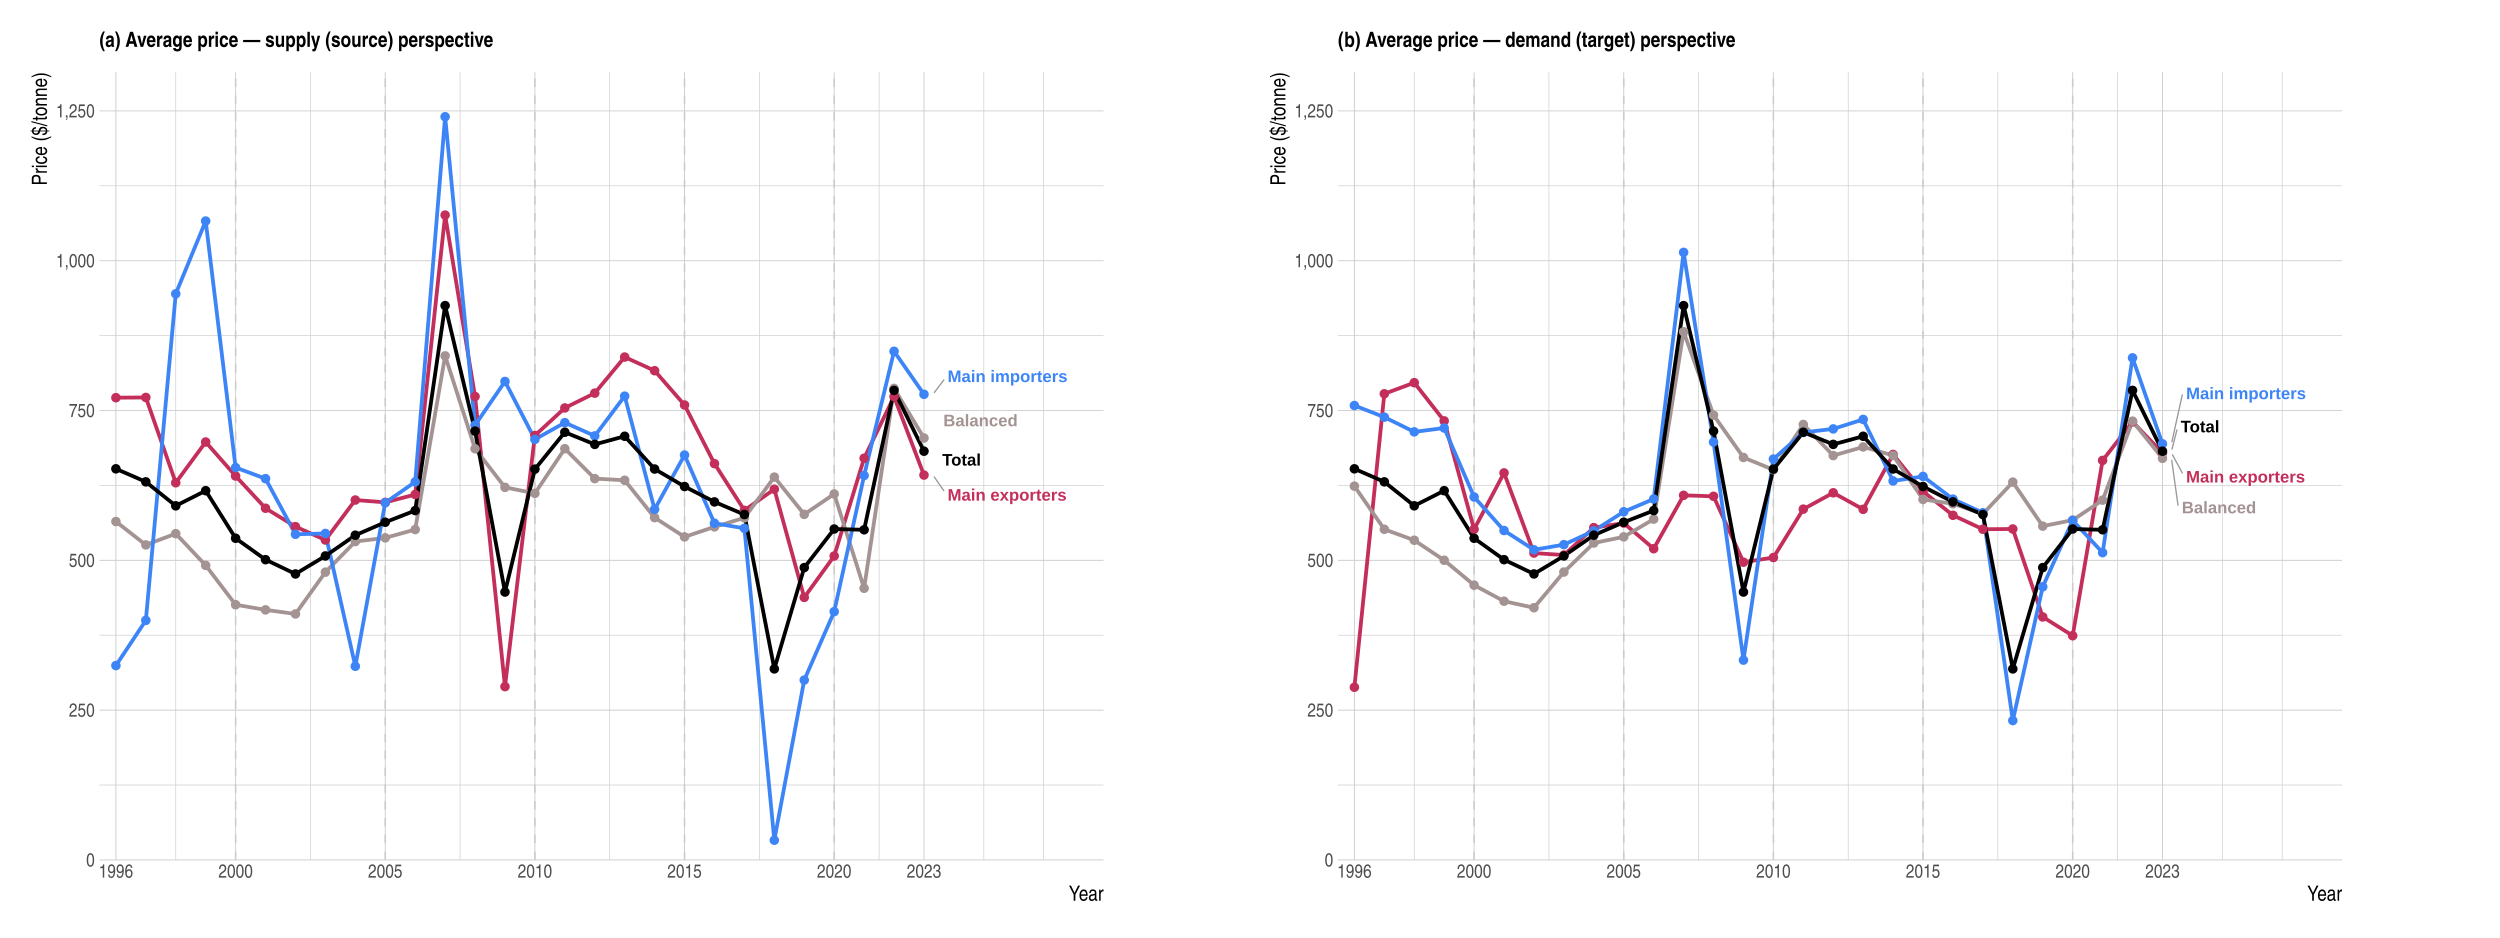
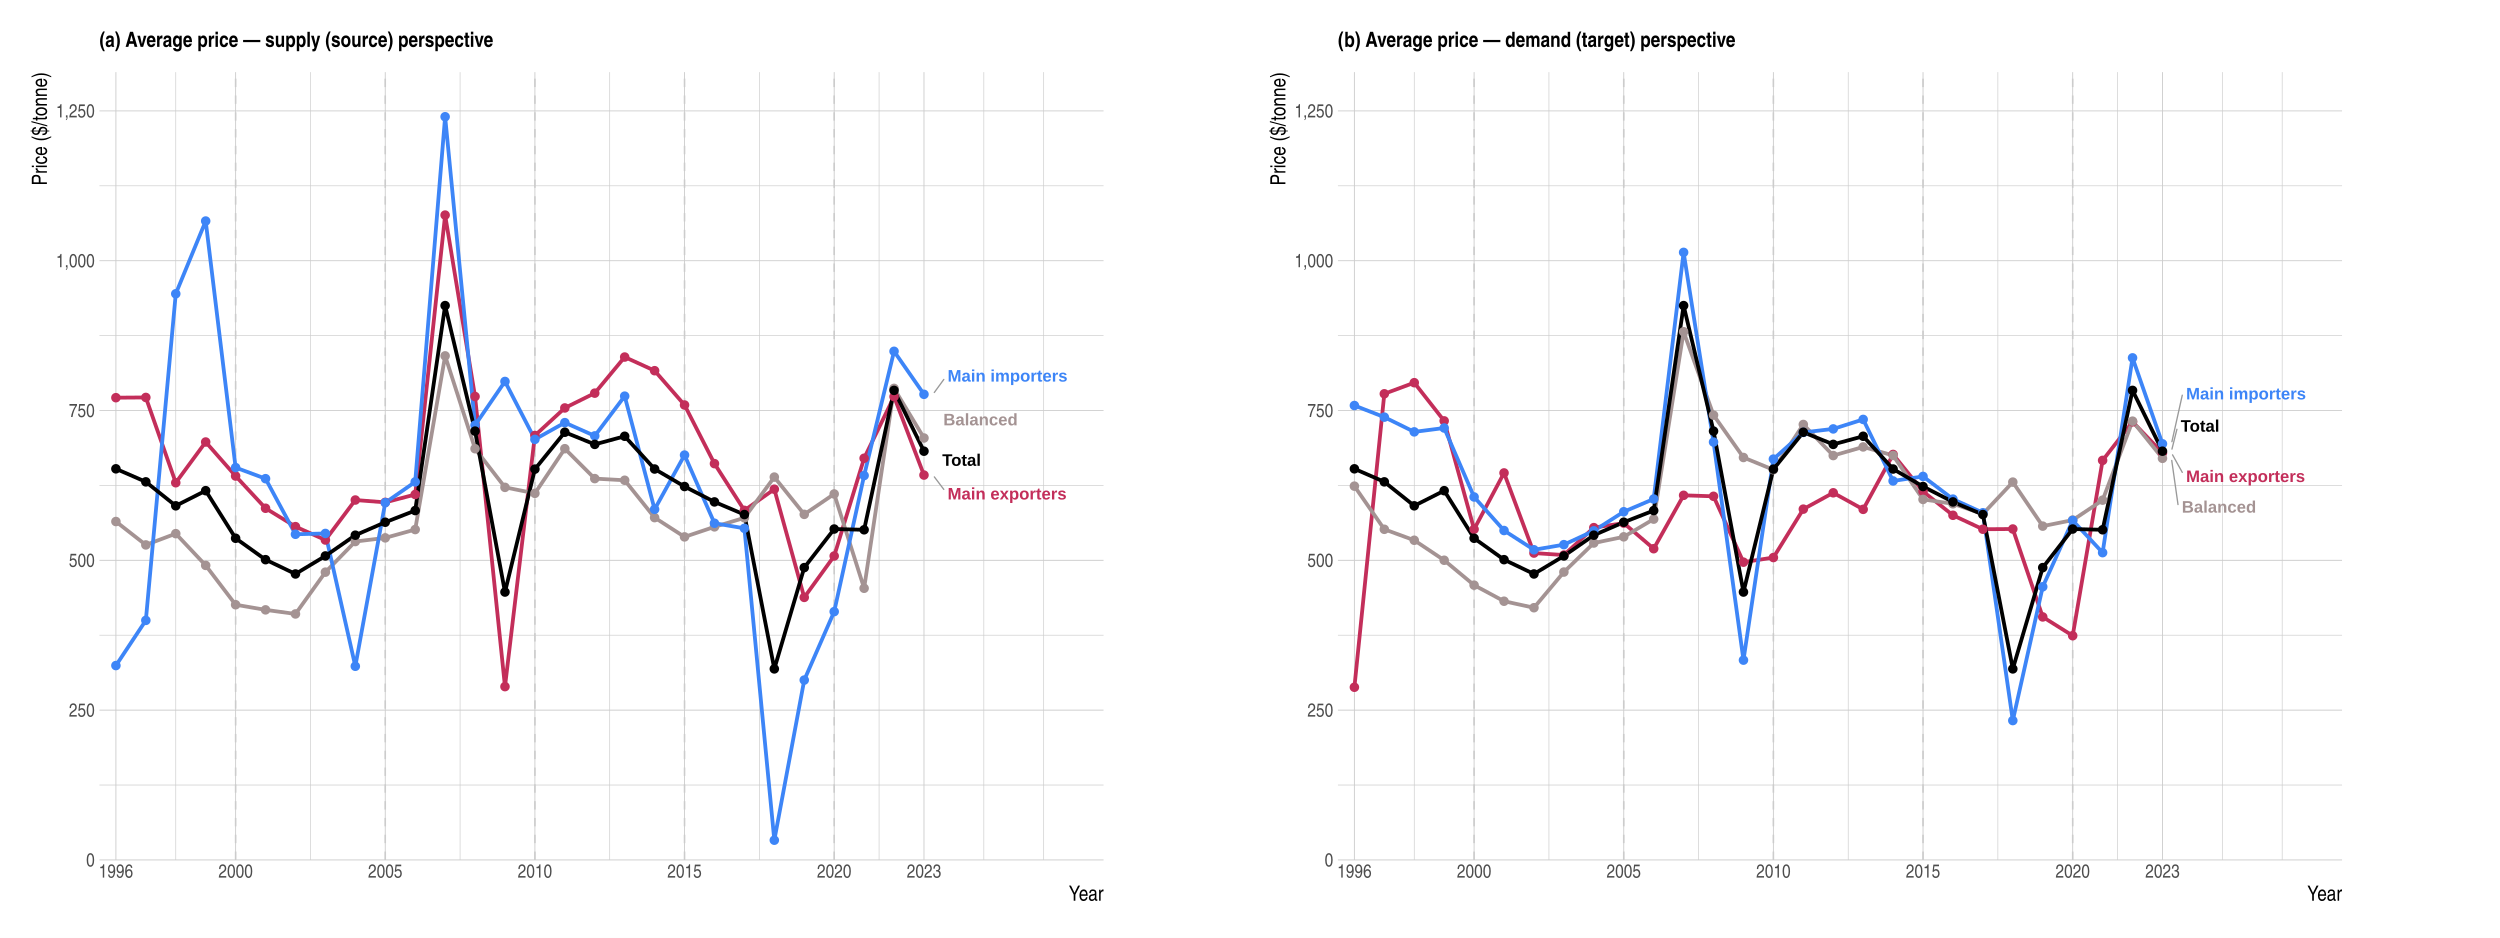
<svg xmlns="http://www.w3.org/2000/svg" class="svglite" width="1190.40pt" height="446.40pt" viewBox="0 0 1190.40 446.40">
  <defs>
    <style type="text/css">
    .svglite line, .svglite polyline, .svglite polygon, .svglite path, .svglite rect, .svglite circle {
      fill: none;
      stroke: #000000;
      stroke-linecap: round;
      stroke-linejoin: round;
      stroke-miterlimit: 10.00;
    }
    .svglite text {
      white-space: pre;
    }
  </style>
  </defs>
  <rect width="100%" height="100%" style="stroke: none; fill: #FFFFFF;" />
  <defs>
    <clipPath id="cpMC4wMHwxMTkwLjQwfDAuMDB8NDQ2LjQw">
      <rect x="0.00" y="0.00" width="1190.40" height="446.40" />
    </clipPath>
  </defs>
  <g clip-path="url(#cpMC4wMHwxMTkwLjQwfDAuMDB8NDQ2LjQw)">
    <rect x="0.00" y="0.00" width="1190.40" height="446.40" style="stroke-width: 1.07; stroke: #FFFFFF; fill: #FFFFFF;" />
  </g>
  <defs>
    <clipPath id="cpNDcuMzV8MTExNS4xOHwzNC4zNnw0MDkuNDY=">
      <rect x="47.35" y="34.36" width="1067.83" height="375.10" />
    </clipPath>
  </defs>
  <g clip-path="url(#cpNDcuMzV8MTExNS4xOHwzNC4zNnw0MDkuNDY=)">
</g>
  <g clip-path="url(#cpMC4wMHwxMTkwLjQwfDAuMDB8NDQ2LjQw)">
</g>
  <defs>
    <clipPath id="cpNS40OHw1OTUuMjB8NS40OHw0NDAuOTI=">
      <rect x="5.48" y="5.48" width="589.72" height="435.44" />
    </clipPath>
  </defs>
  <g clip-path="url(#cpNS40OHw1OTUuMjB8NS40OHw0NDAuOTI=)">
</g>
  <g clip-path="url(#cpMC4wMHwxMTkwLjQwfDAuMDB8NDQ2LjQw)">
</g>
  <defs>
    <clipPath id="cpNTk1LjIwfDExODQuOTJ8NS40OHw0NDAuOTI=">
      <rect x="595.20" y="5.48" width="589.72" height="435.44" />
    </clipPath>
  </defs>
  <g clip-path="url(#cpNTk1LjIwfDExODQuOTJ8NS40OHw0NDAuOTI=)">
</g>
  <g clip-path="url(#cpMC4wMHwxMTkwLjQwfDAuMDB8NDQ2LjQw)">
    <polyline points="47.35,373.80 525.46,373.80 " style="stroke-width: 0.32; stroke: #CCCCCC; stroke-linecap: butt;" />
    <polyline points="47.35,302.46 525.46,302.46 " style="stroke-width: 0.32; stroke: #CCCCCC; stroke-linecap: butt;" />
    <polyline points="47.35,231.13 525.46,231.13 " style="stroke-width: 0.32; stroke: #CCCCCC; stroke-linecap: butt;" />
    <polyline points="47.35,159.80 525.46,159.80 " style="stroke-width: 0.32; stroke: #CCCCCC; stroke-linecap: butt;" />
    <polyline points="47.35,88.47 525.46,88.47 " style="stroke-width: 0.32; stroke: #CCCCCC; stroke-linecap: butt;" />
    <polyline points="83.69,409.46 83.69,34.36 " style="stroke-width: 0.32; stroke: #CCCCCC; stroke-linecap: butt;" />
    <polyline points="147.82,409.46 147.82,34.36 " style="stroke-width: 0.32; stroke: #CCCCCC; stroke-linecap: butt;" />
    <polyline points="219.07,409.46 219.07,34.36 " style="stroke-width: 0.32; stroke: #CCCCCC; stroke-linecap: butt;" />
    <polyline points="290.32,409.46 290.32,34.36 " style="stroke-width: 0.32; stroke: #CCCCCC; stroke-linecap: butt;" />
    <polyline points="361.58,409.46 361.58,34.36 " style="stroke-width: 0.32; stroke: #CCCCCC; stroke-linecap: butt;" />
    <polyline points="418.58,409.46 418.58,34.36 " style="stroke-width: 0.32; stroke: #CCCCCC; stroke-linecap: butt;" />
    <polyline points="468.46,409.46 468.46,34.36 " style="stroke-width: 0.32; stroke: #CCCCCC; stroke-linecap: butt;" />
    <polyline points="496.96,409.46 496.96,34.36 " style="stroke-width: 0.32; stroke: #CCCCCC; stroke-linecap: butt;" />
    <polyline points="47.35,409.46 525.46,409.46 " style="stroke-width: 0.43; stroke: #CCCCCC; stroke-linecap: butt;" />
    <polyline points="47.35,338.13 525.46,338.13 " style="stroke-width: 0.43; stroke: #CCCCCC; stroke-linecap: butt;" />
    <polyline points="47.35,266.80 525.46,266.80 " style="stroke-width: 0.43; stroke: #CCCCCC; stroke-linecap: butt;" />
    <polyline points="47.35,195.47 525.46,195.47 " style="stroke-width: 0.43; stroke: #CCCCCC; stroke-linecap: butt;" />
    <polyline points="47.35,124.14 525.46,124.14 " style="stroke-width: 0.43; stroke: #CCCCCC; stroke-linecap: butt;" />
    <polyline points="47.35,52.80 525.46,52.80 " style="stroke-width: 0.43; stroke: #CCCCCC; stroke-linecap: butt;" />
    <polyline points="55.19,409.46 55.19,34.36 " style="stroke-width: 0.43; stroke: #CCCCCC; stroke-linecap: butt;" />
    <polyline points="112.19,409.46 112.19,34.36 " style="stroke-width: 0.43; stroke: #CCCCCC; stroke-linecap: butt;" />
    <polyline points="183.44,409.46 183.44,34.36 " style="stroke-width: 0.43; stroke: #CCCCCC; stroke-linecap: butt;" />
    <polyline points="254.70,409.46 254.70,34.36 " style="stroke-width: 0.43; stroke: #CCCCCC; stroke-linecap: butt;" />
    <polyline points="325.95,409.46 325.95,34.36 " style="stroke-width: 0.43; stroke: #CCCCCC; stroke-linecap: butt;" />
    <polyline points="397.21,409.46 397.21,34.36 " style="stroke-width: 0.43; stroke: #CCCCCC; stroke-linecap: butt;" />
    <polyline points="439.96,409.46 439.96,34.36 " style="stroke-width: 0.43; stroke: #CCCCCC; stroke-linecap: butt;" />
    <line x1="112.19" y1="409.46" x2="112.19" y2="34.36" style="stroke-width: 0.75; stroke: #CCCCCC; stroke-dasharray: 4.00,4.00; stroke-linecap: butt;" />
    <line x1="183.44" y1="409.46" x2="183.44" y2="34.36" style="stroke-width: 0.75; stroke: #CCCCCC; stroke-dasharray: 4.00,4.00; stroke-linecap: butt;" />
    <line x1="254.70" y1="409.46" x2="254.70" y2="34.36" style="stroke-width: 0.75; stroke: #CCCCCC; stroke-dasharray: 4.00,4.00; stroke-linecap: butt;" />
    <line x1="325.95" y1="409.46" x2="325.95" y2="34.36" style="stroke-width: 0.75; stroke: #CCCCCC; stroke-dasharray: 4.00,4.00; stroke-linecap: butt;" />
    <line x1="397.21" y1="409.46" x2="397.21" y2="34.36" style="stroke-width: 0.75; stroke: #CCCCCC; stroke-dasharray: 4.00,4.00; stroke-linecap: butt;" />
    <polyline points="55.19,189.36 69.44,189.25 83.69,229.86 97.94,210.47 112.19,226.67 126.44,242.01 140.69,250.76 154.94,257.13 169.19,238.09 183.44,239.21 197.70,235.46 211.95,102.42 226.20,188.80 240.45,326.94 254.70,207.36 268.95,194.25 283.20,187.20 297.45,170.01 311.70,176.51 325.95,192.85 340.20,220.76 354.45,243.02 368.70,232.94 382.95,284.45 397.21,264.75 411.46,218.20 425.71,188.87 439.96,226.21 " style="stroke-width: 1.81; stroke: #C32E5A; stroke-linecap: butt;" />
    <polyline points="55.19,248.33 69.44,259.47 83.69,254.10 97.94,269.22 112.19,287.95 126.44,290.39 140.69,292.34 154.94,272.44 169.19,257.86 183.44,256.11 197.70,252.15 211.95,169.45 226.20,213.66 240.45,232.06 254.70,234.91 268.95,213.65 283.20,227.89 297.45,228.68 311.70,246.47 325.95,255.65 340.20,250.87 354.45,246.57 368.70,227.17 382.95,244.92 397.21,235.21 411.46,280.11 425.71,184.93 439.96,208.56 " style="stroke-width: 1.81; stroke: #A49393; stroke-linecap: butt;" />
    <polyline points="55.19,316.91 69.44,295.40 83.69,139.89 97.94,105.25 112.19,222.64 126.44,227.93 140.69,254.40 154.94,254.01 169.19,317.25 183.44,239.35 197.70,229.46 211.95,55.59 226.20,202.44 240.45,181.64 254.70,209.22 268.95,201.24 283.20,207.56 297.45,188.63 311.70,242.53 325.95,216.69 340.20,249.15 354.45,251.56 368.70,400.07 382.95,323.82 397.21,291.23 411.46,226.43 425.71,167.28 439.96,187.76 " style="stroke-width: 1.81; stroke: #3D85F7; stroke-linecap: butt;" />
    <polyline points="55.19,223.23 69.44,229.44 83.69,240.85 97.94,233.64 112.19,256.30 126.44,266.49 140.69,273.30 154.94,264.72 169.19,254.84 183.44,248.67 197.70,243.11 211.95,145.51 226.20,205.28 240.45,281.91 254.70,223.38 268.95,205.81 283.20,211.60 297.45,207.73 311.70,223.33 325.95,231.66 340.20,238.99 354.45,245.01 368.70,318.50 382.95,270.27 397.21,251.90 411.46,252.26 425.71,185.89 439.96,214.84 " style="stroke-width: 1.81; stroke-linecap: butt;" />
    <circle cx="55.19" cy="189.36" r="2.27" style="stroke-width: 0.71; stroke: none; fill: #C32E5A;" />
    <circle cx="69.44" cy="189.25" r="2.27" style="stroke-width: 0.71; stroke: none; fill: #C32E5A;" />
    <circle cx="83.69" cy="229.86" r="2.27" style="stroke-width: 0.71; stroke: none; fill: #C32E5A;" />
    <circle cx="97.94" cy="210.47" r="2.27" style="stroke-width: 0.71; stroke: none; fill: #C32E5A;" />
    <circle cx="112.19" cy="226.67" r="2.27" style="stroke-width: 0.71; stroke: none; fill: #C32E5A;" />
    <circle cx="126.44" cy="242.01" r="2.27" style="stroke-width: 0.71; stroke: none; fill: #C32E5A;" />
    <circle cx="140.69" cy="250.76" r="2.27" style="stroke-width: 0.71; stroke: none; fill: #C32E5A;" />
    <circle cx="154.94" cy="257.13" r="2.27" style="stroke-width: 0.71; stroke: none; fill: #C32E5A;" />
    <circle cx="169.19" cy="238.09" r="2.27" style="stroke-width: 0.71; stroke: none; fill: #C32E5A;" />
    <circle cx="183.44" cy="239.21" r="2.27" style="stroke-width: 0.71; stroke: none; fill: #C32E5A;" />
    <circle cx="197.70" cy="235.46" r="2.27" style="stroke-width: 0.71; stroke: none; fill: #C32E5A;" />
    <circle cx="211.95" cy="102.42" r="2.27" style="stroke-width: 0.71; stroke: none; fill: #C32E5A;" />
    <circle cx="226.20" cy="188.80" r="2.27" style="stroke-width: 0.71; stroke: none; fill: #C32E5A;" />
    <circle cx="240.45" cy="326.94" r="2.27" style="stroke-width: 0.71; stroke: none; fill: #C32E5A;" />
    <circle cx="254.70" cy="207.36" r="2.27" style="stroke-width: 0.71; stroke: none; fill: #C32E5A;" />
    <circle cx="268.95" cy="194.25" r="2.27" style="stroke-width: 0.71; stroke: none; fill: #C32E5A;" />
    <circle cx="283.20" cy="187.20" r="2.27" style="stroke-width: 0.71; stroke: none; fill: #C32E5A;" />
    <circle cx="297.45" cy="170.01" r="2.27" style="stroke-width: 0.71; stroke: none; fill: #C32E5A;" />
    <circle cx="311.70" cy="176.51" r="2.27" style="stroke-width: 0.71; stroke: none; fill: #C32E5A;" />
    <circle cx="325.95" cy="192.85" r="2.27" style="stroke-width: 0.71; stroke: none; fill: #C32E5A;" />
    <circle cx="340.20" cy="220.76" r="2.27" style="stroke-width: 0.71; stroke: none; fill: #C32E5A;" />
    <circle cx="354.45" cy="243.02" r="2.27" style="stroke-width: 0.71; stroke: none; fill: #C32E5A;" />
    <circle cx="368.70" cy="232.94" r="2.27" style="stroke-width: 0.71; stroke: none; fill: #C32E5A;" />
    <circle cx="382.95" cy="284.45" r="2.27" style="stroke-width: 0.71; stroke: none; fill: #C32E5A;" />
    <circle cx="397.21" cy="264.75" r="2.27" style="stroke-width: 0.71; stroke: none; fill: #C32E5A;" />
    <circle cx="411.46" cy="218.20" r="2.27" style="stroke-width: 0.71; stroke: none; fill: #C32E5A;" />
    <circle cx="425.71" cy="188.87" r="2.27" style="stroke-width: 0.71; stroke: none; fill: #C32E5A;" />
    <circle cx="439.96" cy="226.21" r="2.27" style="stroke-width: 0.71; stroke: none; fill: #C32E5A;" />
    <circle cx="55.19" cy="248.33" r="2.27" style="stroke-width: 0.71; stroke: none; fill: #A49393;" />
    <circle cx="69.44" cy="259.47" r="2.27" style="stroke-width: 0.71; stroke: none; fill: #A49393;" />
    <circle cx="83.69" cy="254.10" r="2.27" style="stroke-width: 0.71; stroke: none; fill: #A49393;" />
    <circle cx="97.94" cy="269.22" r="2.27" style="stroke-width: 0.71; stroke: none; fill: #A49393;" />
    <circle cx="112.19" cy="287.95" r="2.27" style="stroke-width: 0.71; stroke: none; fill: #A49393;" />
    <circle cx="126.44" cy="290.39" r="2.27" style="stroke-width: 0.71; stroke: none; fill: #A49393;" />
    <circle cx="140.69" cy="292.34" r="2.27" style="stroke-width: 0.71; stroke: none; fill: #A49393;" />
    <circle cx="154.94" cy="272.44" r="2.27" style="stroke-width: 0.71; stroke: none; fill: #A49393;" />
    <circle cx="169.19" cy="257.86" r="2.27" style="stroke-width: 0.71; stroke: none; fill: #A49393;" />
    <circle cx="183.44" cy="256.11" r="2.27" style="stroke-width: 0.71; stroke: none; fill: #A49393;" />
    <circle cx="197.70" cy="252.15" r="2.27" style="stroke-width: 0.71; stroke: none; fill: #A49393;" />
    <circle cx="211.95" cy="169.45" r="2.27" style="stroke-width: 0.71; stroke: none; fill: #A49393;" />
    <circle cx="226.20" cy="213.66" r="2.27" style="stroke-width: 0.71; stroke: none; fill: #A49393;" />
    <circle cx="240.45" cy="232.06" r="2.27" style="stroke-width: 0.71; stroke: none; fill: #A49393;" />
    <circle cx="254.70" cy="234.91" r="2.27" style="stroke-width: 0.71; stroke: none; fill: #A49393;" />
    <circle cx="268.95" cy="213.65" r="2.27" style="stroke-width: 0.71; stroke: none; fill: #A49393;" />
    <circle cx="283.20" cy="227.89" r="2.27" style="stroke-width: 0.71; stroke: none; fill: #A49393;" />
    <circle cx="297.45" cy="228.68" r="2.27" style="stroke-width: 0.71; stroke: none; fill: #A49393;" />
    <circle cx="311.70" cy="246.47" r="2.27" style="stroke-width: 0.71; stroke: none; fill: #A49393;" />
    <circle cx="325.95" cy="255.65" r="2.27" style="stroke-width: 0.71; stroke: none; fill: #A49393;" />
    <circle cx="340.20" cy="250.87" r="2.27" style="stroke-width: 0.71; stroke: none; fill: #A49393;" />
    <circle cx="354.45" cy="246.57" r="2.27" style="stroke-width: 0.71; stroke: none; fill: #A49393;" />
    <circle cx="368.70" cy="227.17" r="2.27" style="stroke-width: 0.71; stroke: none; fill: #A49393;" />
    <circle cx="382.95" cy="244.92" r="2.27" style="stroke-width: 0.71; stroke: none; fill: #A49393;" />
    <circle cx="397.21" cy="235.21" r="2.27" style="stroke-width: 0.71; stroke: none; fill: #A49393;" />
    <circle cx="411.46" cy="280.11" r="2.27" style="stroke-width: 0.71; stroke: none; fill: #A49393;" />
    <circle cx="425.71" cy="184.93" r="2.27" style="stroke-width: 0.71; stroke: none; fill: #A49393;" />
    <circle cx="439.96" cy="208.56" r="2.27" style="stroke-width: 0.71; stroke: none; fill: #A49393;" />
    <circle cx="55.19" cy="316.91" r="2.27" style="stroke-width: 0.71; stroke: none; fill: #3D85F7;" />
    <circle cx="69.44" cy="295.40" r="2.27" style="stroke-width: 0.71; stroke: none; fill: #3D85F7;" />
    <circle cx="83.69" cy="139.89" r="2.27" style="stroke-width: 0.71; stroke: none; fill: #3D85F7;" />
    <circle cx="97.94" cy="105.25" r="2.27" style="stroke-width: 0.71; stroke: none; fill: #3D85F7;" />
    <circle cx="112.19" cy="222.64" r="2.27" style="stroke-width: 0.71; stroke: none; fill: #3D85F7;" />
    <circle cx="126.44" cy="227.93" r="2.27" style="stroke-width: 0.71; stroke: none; fill: #3D85F7;" />
    <circle cx="140.69" cy="254.40" r="2.27" style="stroke-width: 0.71; stroke: none; fill: #3D85F7;" />
    <circle cx="154.94" cy="254.01" r="2.27" style="stroke-width: 0.71; stroke: none; fill: #3D85F7;" />
    <circle cx="169.19" cy="317.25" r="2.27" style="stroke-width: 0.71; stroke: none; fill: #3D85F7;" />
    <circle cx="183.44" cy="239.35" r="2.27" style="stroke-width: 0.71; stroke: none; fill: #3D85F7;" />
    <circle cx="197.70" cy="229.46" r="2.27" style="stroke-width: 0.71; stroke: none; fill: #3D85F7;" />
    <circle cx="211.95" cy="55.59" r="2.27" style="stroke-width: 0.71; stroke: none; fill: #3D85F7;" />
    <circle cx="226.20" cy="202.44" r="2.27" style="stroke-width: 0.71; stroke: none; fill: #3D85F7;" />
    <circle cx="240.45" cy="181.64" r="2.27" style="stroke-width: 0.71; stroke: none; fill: #3D85F7;" />
    <circle cx="254.70" cy="209.22" r="2.27" style="stroke-width: 0.71; stroke: none; fill: #3D85F7;" />
    <circle cx="268.95" cy="201.24" r="2.27" style="stroke-width: 0.71; stroke: none; fill: #3D85F7;" />
    <circle cx="283.20" cy="207.56" r="2.27" style="stroke-width: 0.71; stroke: none; fill: #3D85F7;" />
    <circle cx="297.45" cy="188.63" r="2.27" style="stroke-width: 0.71; stroke: none; fill: #3D85F7;" />
    <circle cx="311.70" cy="242.53" r="2.27" style="stroke-width: 0.71; stroke: none; fill: #3D85F7;" />
    <circle cx="325.95" cy="216.69" r="2.27" style="stroke-width: 0.71; stroke: none; fill: #3D85F7;" />
    <circle cx="340.20" cy="249.15" r="2.27" style="stroke-width: 0.71; stroke: none; fill: #3D85F7;" />
    <circle cx="354.45" cy="251.56" r="2.27" style="stroke-width: 0.71; stroke: none; fill: #3D85F7;" />
    <circle cx="368.70" cy="400.07" r="2.27" style="stroke-width: 0.71; stroke: none; fill: #3D85F7;" />
    <circle cx="382.95" cy="323.82" r="2.27" style="stroke-width: 0.71; stroke: none; fill: #3D85F7;" />
    <circle cx="397.21" cy="291.23" r="2.27" style="stroke-width: 0.71; stroke: none; fill: #3D85F7;" />
    <circle cx="411.46" cy="226.43" r="2.27" style="stroke-width: 0.71; stroke: none; fill: #3D85F7;" />
    <circle cx="425.71" cy="167.28" r="2.27" style="stroke-width: 0.71; stroke: none; fill: #3D85F7;" />
    <circle cx="439.96" cy="187.76" r="2.27" style="stroke-width: 0.71; stroke: none; fill: #3D85F7;" />
    <circle cx="55.19" cy="223.23" r="2.27" style="stroke-width: 0.71; stroke: none; fill: #000000;" />
    <circle cx="69.44" cy="229.44" r="2.27" style="stroke-width: 0.71; stroke: none; fill: #000000;" />
    <circle cx="83.69" cy="240.85" r="2.27" style="stroke-width: 0.71; stroke: none; fill: #000000;" />
    <circle cx="97.94" cy="233.64" r="2.27" style="stroke-width: 0.71; stroke: none; fill: #000000;" />
    <circle cx="112.19" cy="256.30" r="2.27" style="stroke-width: 0.71; stroke: none; fill: #000000;" />
    <circle cx="126.44" cy="266.49" r="2.27" style="stroke-width: 0.71; stroke: none; fill: #000000;" />
    <circle cx="140.69" cy="273.30" r="2.27" style="stroke-width: 0.71; stroke: none; fill: #000000;" />
    <circle cx="154.94" cy="264.72" r="2.27" style="stroke-width: 0.71; stroke: none; fill: #000000;" />
    <circle cx="169.19" cy="254.84" r="2.27" style="stroke-width: 0.71; stroke: none; fill: #000000;" />
    <circle cx="183.44" cy="248.67" r="2.27" style="stroke-width: 0.71; stroke: none; fill: #000000;" />
    <circle cx="197.70" cy="243.11" r="2.27" style="stroke-width: 0.71; stroke: none; fill: #000000;" />
    <circle cx="211.95" cy="145.51" r="2.27" style="stroke-width: 0.71; stroke: none; fill: #000000;" />
    <circle cx="226.20" cy="205.28" r="2.27" style="stroke-width: 0.71; stroke: none; fill: #000000;" />
    <circle cx="240.45" cy="281.91" r="2.27" style="stroke-width: 0.71; stroke: none; fill: #000000;" />
    <circle cx="254.70" cy="223.38" r="2.27" style="stroke-width: 0.71; stroke: none; fill: #000000;" />
    <circle cx="268.95" cy="205.81" r="2.27" style="stroke-width: 0.71; stroke: none; fill: #000000;" />
    <circle cx="283.20" cy="211.60" r="2.27" style="stroke-width: 0.71; stroke: none; fill: #000000;" />
    <circle cx="297.45" cy="207.73" r="2.27" style="stroke-width: 0.71; stroke: none; fill: #000000;" />
    <circle cx="311.70" cy="223.33" r="2.27" style="stroke-width: 0.71; stroke: none; fill: #000000;" />
    <circle cx="325.95" cy="231.66" r="2.27" style="stroke-width: 0.71; stroke: none; fill: #000000;" />
    <circle cx="340.20" cy="238.99" r="2.27" style="stroke-width: 0.71; stroke: none; fill: #000000;" />
    <circle cx="354.45" cy="245.01" r="2.27" style="stroke-width: 0.71; stroke: none; fill: #000000;" />
    <circle cx="368.70" cy="318.50" r="2.27" style="stroke-width: 0.71; stroke: none; fill: #000000;" />
    <circle cx="382.95" cy="270.27" r="2.27" style="stroke-width: 0.71; stroke: none; fill: #000000;" />
    <circle cx="397.21" cy="251.90" r="2.27" style="stroke-width: 0.71; stroke: none; fill: #000000;" />
    <circle cx="411.46" cy="252.26" r="2.27" style="stroke-width: 0.71; stroke: none; fill: #000000;" />
    <circle cx="425.71" cy="185.89" r="2.27" style="stroke-width: 0.71; stroke: none; fill: #000000;" />
    <circle cx="439.96" cy="214.84" r="2.27" style="stroke-width: 0.71; stroke: none; fill: #000000;" />
-     <line x1="449.39" y1="233.63" x2="444.86" y2="227.11" style="stroke-width: 0.64; stroke: #999999;" />
-     <line x1="449.39" y1="180.94" x2="444.90" y2="186.88" style="stroke-width: 0.64; stroke: #999999;" />
-     <text x="451.19" y="238.40" style="font-size: 7.97px; font-weight: bold;fill: #C32E5A; font-family: &quot;Liberation Sans&quot;;" textLength="67.92px" lengthAdjust="spacingAndGlyphs">Main exporters</text>
-     <text x="449.16" y="202.97" style="font-size: 7.97px; font-weight: bold;fill: #A49393; font-family: &quot;Liberation Sans&quot;;" textLength="41.00px" lengthAdjust="spacingAndGlyphs">Balanced</text>
-     <text x="451.19" y="181.93" style="font-size: 7.97px; font-weight: bold;fill: #3D85F7; font-family: &quot;Liberation Sans&quot;;" textLength="68.41px" lengthAdjust="spacingAndGlyphs">Main importers</text>
-     <text x="448.64" y="221.69" style="font-size: 7.97px; font-weight: bold; font-family: &quot;Liberation Sans&quot;;" textLength="21.74px" lengthAdjust="spacingAndGlyphs">Total</text>
+     <line x1="449.39" y1="233.03" x2="444.90" y2="227.09" style="stroke-width: 0.64; stroke: #999999;" />
+     <line x1="449.39" y1="180.69" x2="444.88" y2="186.87" style="stroke-width: 0.64; stroke: #999999;" />
+     <text x="451.19" y="237.84" style="font-size: 7.97px; font-weight: bold;fill: #C32E5A; font-family: &quot;Liberation Sans&quot;;" textLength="67.92px" lengthAdjust="spacingAndGlyphs">Main exporters</text>
+     <text x="449.16" y="202.54" style="font-size: 7.97px; font-weight: bold;fill: #A49393; font-family: &quot;Liberation Sans&quot;;" textLength="41.00px" lengthAdjust="spacingAndGlyphs">Balanced</text>
+     <text x="451.19" y="181.70" style="font-size: 7.97px; font-weight: bold;fill: #3D85F7; font-family: &quot;Liberation Sans&quot;;" textLength="68.41px" lengthAdjust="spacingAndGlyphs">Main importers</text>
+     <text x="448.64" y="221.81" style="font-size: 7.97px; font-weight: bold; font-family: &quot;Liberation Sans&quot;;" textLength="21.74px" lengthAdjust="spacingAndGlyphs">Total</text>
    <text x="45.11" y="412.56" text-anchor="end" style="font-size: 9.00px;fill: #4D4D4D; font-family: &quot;Liberation Sans Narrow&quot;;" textLength="4.10px" lengthAdjust="spacingAndGlyphs">0</text>
    <text x="45.11" y="341.23" text-anchor="end" style="font-size: 9.00px;fill: #4D4D4D; font-family: &quot;Liberation Sans Narrow&quot;;" textLength="12.31px" lengthAdjust="spacingAndGlyphs">250</text>
    <text x="45.11" y="269.89" text-anchor="end" style="font-size: 9.00px;fill: #4D4D4D; font-family: &quot;Liberation Sans Narrow&quot;;" textLength="12.31px" lengthAdjust="spacingAndGlyphs">500</text>
    <text x="45.11" y="198.56" text-anchor="end" style="font-size: 9.00px;fill: #4D4D4D; font-family: &quot;Liberation Sans Narrow&quot;;" textLength="12.31px" lengthAdjust="spacingAndGlyphs">750</text>
    <text x="45.11" y="127.23" text-anchor="end" style="font-size: 9.00px;fill: #4D4D4D; font-family: &quot;Liberation Sans Narrow&quot;;" textLength="18.47px" lengthAdjust="spacingAndGlyphs">1,000</text>
    <text x="45.11" y="55.90" text-anchor="end" style="font-size: 9.00px;fill: #4D4D4D; font-family: &quot;Liberation Sans Narrow&quot;;" textLength="18.47px" lengthAdjust="spacingAndGlyphs">1,250</text>
    <text x="55.19" y="417.89" text-anchor="middle" style="font-size: 9.00px;fill: #4D4D4D; font-family: &quot;Liberation Sans Narrow&quot;;" textLength="16.42px" lengthAdjust="spacingAndGlyphs">1996</text>
    <text x="112.19" y="417.89" text-anchor="middle" style="font-size: 9.00px;fill: #4D4D4D; font-family: &quot;Liberation Sans Narrow&quot;;" textLength="16.42px" lengthAdjust="spacingAndGlyphs">2000</text>
    <text x="183.44" y="417.89" text-anchor="middle" style="font-size: 9.00px;fill: #4D4D4D; font-family: &quot;Liberation Sans Narrow&quot;;" textLength="16.42px" lengthAdjust="spacingAndGlyphs">2005</text>
    <text x="254.70" y="417.89" text-anchor="middle" style="font-size: 9.00px;fill: #4D4D4D; font-family: &quot;Liberation Sans Narrow&quot;;" textLength="16.42px" lengthAdjust="spacingAndGlyphs">2010</text>
    <text x="325.95" y="417.89" text-anchor="middle" style="font-size: 9.00px;fill: #4D4D4D; font-family: &quot;Liberation Sans Narrow&quot;;" textLength="16.42px" lengthAdjust="spacingAndGlyphs">2015</text>
    <text x="397.21" y="417.89" text-anchor="middle" style="font-size: 9.00px;fill: #4D4D4D; font-family: &quot;Liberation Sans Narrow&quot;;" textLength="16.42px" lengthAdjust="spacingAndGlyphs">2020</text>
    <text x="439.96" y="417.89" text-anchor="middle" style="font-size: 9.00px;fill: #4D4D4D; font-family: &quot;Liberation Sans Narrow&quot;;" textLength="16.42px" lengthAdjust="spacingAndGlyphs">2023</text>
    <text x="525.46" y="428.88" text-anchor="end" style="font-size: 10.00px; font-family: &quot;Liberation Sans Narrow&quot;;" textLength="16.57px" lengthAdjust="spacingAndGlyphs">Year</text>
    <text transform="translate(22.33,34.36) rotate(-90)" text-anchor="end" style="font-size: 10.00px; font-family: &quot;Liberation Sans Narrow&quot;;" textLength="53.78px" lengthAdjust="spacingAndGlyphs">Price ($/tonne)</text>
    <text x="47.35" y="22.33" style="font-size: 10.00px; font-weight: bold; font-family: &quot;Liberation Sans Narrow&quot;;" textLength="187.61px" lengthAdjust="spacingAndGlyphs">(a) Average price — supply (source) perspective</text>
    <polyline points="637.07,373.80 1115.18,373.80 " style="stroke-width: 0.32; stroke: #CCCCCC; stroke-linecap: butt;" />
    <polyline points="637.07,302.46 1115.18,302.46 " style="stroke-width: 0.32; stroke: #CCCCCC; stroke-linecap: butt;" />
    <polyline points="637.07,231.13 1115.18,231.13 " style="stroke-width: 0.32; stroke: #CCCCCC; stroke-linecap: butt;" />
    <polyline points="637.07,159.80 1115.18,159.80 " style="stroke-width: 0.32; stroke: #CCCCCC; stroke-linecap: butt;" />
    <polyline points="637.07,88.47 1115.18,88.47 " style="stroke-width: 0.32; stroke: #CCCCCC; stroke-linecap: butt;" />
    <polyline points="673.41,409.46 673.41,34.36 " style="stroke-width: 0.32; stroke: #CCCCCC; stroke-linecap: butt;" />
    <polyline points="737.54,409.46 737.54,34.36 " style="stroke-width: 0.32; stroke: #CCCCCC; stroke-linecap: butt;" />
    <polyline points="808.79,409.46 808.79,34.36 " style="stroke-width: 0.32; stroke: #CCCCCC; stroke-linecap: butt;" />
    <polyline points="880.05,409.46 880.05,34.36 " style="stroke-width: 0.32; stroke: #CCCCCC; stroke-linecap: butt;" />
    <polyline points="951.30,409.46 951.30,34.36 " style="stroke-width: 0.32; stroke: #CCCCCC; stroke-linecap: butt;" />
    <polyline points="1008.30,409.46 1008.30,34.36 " style="stroke-width: 0.32; stroke: #CCCCCC; stroke-linecap: butt;" />
    <polyline points="1058.18,409.46 1058.18,34.36 " style="stroke-width: 0.32; stroke: #CCCCCC; stroke-linecap: butt;" />
    <polyline points="1086.68,409.46 1086.68,34.36 " style="stroke-width: 0.32; stroke: #CCCCCC; stroke-linecap: butt;" />
    <polyline points="637.07,409.46 1115.18,409.46 " style="stroke-width: 0.43; stroke: #CCCCCC; stroke-linecap: butt;" />
    <polyline points="637.07,338.13 1115.18,338.13 " style="stroke-width: 0.43; stroke: #CCCCCC; stroke-linecap: butt;" />
    <polyline points="637.07,266.80 1115.18,266.80 " style="stroke-width: 0.43; stroke: #CCCCCC; stroke-linecap: butt;" />
    <polyline points="637.07,195.47 1115.18,195.47 " style="stroke-width: 0.43; stroke: #CCCCCC; stroke-linecap: butt;" />
    <polyline points="637.07,124.14 1115.18,124.14 " style="stroke-width: 0.43; stroke: #CCCCCC; stroke-linecap: butt;" />
    <polyline points="637.07,52.80 1115.18,52.80 " style="stroke-width: 0.43; stroke: #CCCCCC; stroke-linecap: butt;" />
    <polyline points="644.91,409.46 644.91,34.36 " style="stroke-width: 0.43; stroke: #CCCCCC; stroke-linecap: butt;" />
    <polyline points="701.91,409.46 701.91,34.36 " style="stroke-width: 0.43; stroke: #CCCCCC; stroke-linecap: butt;" />
    <polyline points="773.16,409.46 773.16,34.36 " style="stroke-width: 0.43; stroke: #CCCCCC; stroke-linecap: butt;" />
    <polyline points="844.42,409.46 844.42,34.36 " style="stroke-width: 0.43; stroke: #CCCCCC; stroke-linecap: butt;" />
    <polyline points="915.67,409.46 915.67,34.36 " style="stroke-width: 0.43; stroke: #CCCCCC; stroke-linecap: butt;" />
    <polyline points="986.93,409.46 986.93,34.36 " style="stroke-width: 0.43; stroke: #CCCCCC; stroke-linecap: butt;" />
    <polyline points="1029.68,409.46 1029.68,34.36 " style="stroke-width: 0.43; stroke: #CCCCCC; stroke-linecap: butt;" />
    <line x1="701.91" y1="409.46" x2="701.91" y2="34.36" style="stroke-width: 0.75; stroke: #CCCCCC; stroke-dasharray: 4.00,4.00; stroke-linecap: butt;" />
    <line x1="773.16" y1="409.46" x2="773.16" y2="34.36" style="stroke-width: 0.75; stroke: #CCCCCC; stroke-dasharray: 4.00,4.00; stroke-linecap: butt;" />
    <line x1="844.42" y1="409.46" x2="844.42" y2="34.36" style="stroke-width: 0.75; stroke: #CCCCCC; stroke-dasharray: 4.00,4.00; stroke-linecap: butt;" />
    <line x1="915.67" y1="409.46" x2="915.67" y2="34.36" style="stroke-width: 0.75; stroke: #CCCCCC; stroke-dasharray: 4.00,4.00; stroke-linecap: butt;" />
    <line x1="986.93" y1="409.46" x2="986.93" y2="34.36" style="stroke-width: 0.75; stroke: #CCCCCC; stroke-dasharray: 4.00,4.00; stroke-linecap: butt;" />
    <polyline points="644.91,327.24 659.16,187.51 673.41,182.22 687.66,200.41 701.91,252.01 716.16,225.19 730.41,263.35 744.66,264.29 758.91,251.24 773.16,249.08 787.42,261.27 801.67,235.85 815.92,236.32 830.17,267.69 844.42,265.48 858.67,242.43 872.92,234.65 887.17,242.53 901.42,216.39 915.67,234.02 929.92,245.36 944.17,252.00 958.42,251.89 972.67,293.76 986.93,302.70 1001.18,219.22 1015.43,200.87 1029.68,215.65 " style="stroke-width: 1.81; stroke: #C32E5A; stroke-linecap: butt;" />
    <polyline points="644.91,231.48 659.16,252.03 673.41,257.25 687.66,266.77 701.91,278.63 716.16,286.28 730.41,289.37 744.66,272.39 758.91,258.56 773.16,255.62 787.42,247.19 801.67,157.96 815.92,197.67 830.17,217.84 844.42,223.68 858.67,202.12 872.92,216.92 887.17,212.81 901.42,216.87 915.67,237.80 929.92,239.89 944.17,244.71 958.42,229.56 972.67,250.52 986.93,247.65 1001.18,238.15 1015.43,200.54 1029.68,218.24 " style="stroke-width: 1.81; stroke: #A49393; stroke-linecap: butt;" />
    <polyline points="644.91,193.09 659.16,198.63 673.41,205.64 687.66,203.80 701.91,236.64 716.16,252.61 730.41,261.78 744.66,259.34 758.91,252.76 773.16,243.67 787.42,237.60 801.67,120.17 815.92,210.49 830.17,314.33 844.42,218.61 858.67,205.90 872.92,204.23 887.17,199.71 901.42,229.01 915.67,226.85 929.92,237.66 944.17,244.16 958.42,343.10 972.67,279.40 986.93,247.83 1001.18,263.15 1015.43,170.40 1029.68,211.33 " style="stroke-width: 1.81; stroke: #3D85F7; stroke-linecap: butt;" />
    <polyline points="644.91,223.23 659.16,229.44 673.41,240.85 687.66,233.64 701.91,256.30 716.16,266.49 730.41,273.30 744.66,264.72 758.91,254.84 773.16,248.67 787.42,243.11 801.67,145.51 815.92,205.28 830.17,281.91 844.42,223.38 858.67,205.81 872.92,211.60 887.17,207.73 901.42,223.33 915.67,231.66 929.92,238.99 944.17,245.01 958.42,318.50 972.67,270.27 986.93,251.90 1001.18,252.26 1015.43,185.89 1029.68,214.84 " style="stroke-width: 1.81; stroke-linecap: butt;" />
    <circle cx="644.91" cy="327.24" r="2.27" style="stroke-width: 0.71; stroke: none; fill: #C32E5A;" />
    <circle cx="659.16" cy="187.51" r="2.27" style="stroke-width: 0.71; stroke: none; fill: #C32E5A;" />
    <circle cx="673.41" cy="182.22" r="2.27" style="stroke-width: 0.71; stroke: none; fill: #C32E5A;" />
    <circle cx="687.66" cy="200.41" r="2.27" style="stroke-width: 0.71; stroke: none; fill: #C32E5A;" />
    <circle cx="701.91" cy="252.01" r="2.27" style="stroke-width: 0.71; stroke: none; fill: #C32E5A;" />
    <circle cx="716.16" cy="225.19" r="2.27" style="stroke-width: 0.71; stroke: none; fill: #C32E5A;" />
    <circle cx="730.41" cy="263.35" r="2.27" style="stroke-width: 0.71; stroke: none; fill: #C32E5A;" />
    <circle cx="744.66" cy="264.29" r="2.27" style="stroke-width: 0.71; stroke: none; fill: #C32E5A;" />
    <circle cx="758.91" cy="251.24" r="2.27" style="stroke-width: 0.71; stroke: none; fill: #C32E5A;" />
    <circle cx="773.16" cy="249.08" r="2.27" style="stroke-width: 0.71; stroke: none; fill: #C32E5A;" />
    <circle cx="787.42" cy="261.27" r="2.27" style="stroke-width: 0.71; stroke: none; fill: #C32E5A;" />
    <circle cx="801.67" cy="235.85" r="2.27" style="stroke-width: 0.71; stroke: none; fill: #C32E5A;" />
    <circle cx="815.92" cy="236.32" r="2.27" style="stroke-width: 0.71; stroke: none; fill: #C32E5A;" />
    <circle cx="830.17" cy="267.69" r="2.27" style="stroke-width: 0.71; stroke: none; fill: #C32E5A;" />
    <circle cx="844.42" cy="265.48" r="2.27" style="stroke-width: 0.71; stroke: none; fill: #C32E5A;" />
    <circle cx="858.67" cy="242.43" r="2.27" style="stroke-width: 0.71; stroke: none; fill: #C32E5A;" />
    <circle cx="872.92" cy="234.65" r="2.27" style="stroke-width: 0.71; stroke: none; fill: #C32E5A;" />
    <circle cx="887.17" cy="242.53" r="2.27" style="stroke-width: 0.71; stroke: none; fill: #C32E5A;" />
    <circle cx="901.42" cy="216.39" r="2.27" style="stroke-width: 0.71; stroke: none; fill: #C32E5A;" />
    <circle cx="915.67" cy="234.02" r="2.27" style="stroke-width: 0.71; stroke: none; fill: #C32E5A;" />
    <circle cx="929.92" cy="245.36" r="2.27" style="stroke-width: 0.71; stroke: none; fill: #C32E5A;" />
    <circle cx="944.17" cy="252.00" r="2.27" style="stroke-width: 0.71; stroke: none; fill: #C32E5A;" />
    <circle cx="958.42" cy="251.89" r="2.27" style="stroke-width: 0.71; stroke: none; fill: #C32E5A;" />
    <circle cx="972.67" cy="293.76" r="2.27" style="stroke-width: 0.71; stroke: none; fill: #C32E5A;" />
    <circle cx="986.93" cy="302.70" r="2.27" style="stroke-width: 0.71; stroke: none; fill: #C32E5A;" />
    <circle cx="1001.18" cy="219.22" r="2.27" style="stroke-width: 0.71; stroke: none; fill: #C32E5A;" />
    <circle cx="1015.43" cy="200.87" r="2.27" style="stroke-width: 0.71; stroke: none; fill: #C32E5A;" />
    <circle cx="1029.68" cy="215.65" r="2.27" style="stroke-width: 0.71; stroke: none; fill: #C32E5A;" />
    <circle cx="644.91" cy="231.48" r="2.27" style="stroke-width: 0.71; stroke: none; fill: #A49393;" />
    <circle cx="659.16" cy="252.03" r="2.27" style="stroke-width: 0.71; stroke: none; fill: #A49393;" />
    <circle cx="673.41" cy="257.25" r="2.27" style="stroke-width: 0.71; stroke: none; fill: #A49393;" />
    <circle cx="687.66" cy="266.77" r="2.27" style="stroke-width: 0.71; stroke: none; fill: #A49393;" />
    <circle cx="701.91" cy="278.63" r="2.27" style="stroke-width: 0.71; stroke: none; fill: #A49393;" />
    <circle cx="716.16" cy="286.28" r="2.27" style="stroke-width: 0.71; stroke: none; fill: #A49393;" />
    <circle cx="730.41" cy="289.37" r="2.27" style="stroke-width: 0.71; stroke: none; fill: #A49393;" />
    <circle cx="744.66" cy="272.39" r="2.27" style="stroke-width: 0.71; stroke: none; fill: #A49393;" />
    <circle cx="758.91" cy="258.56" r="2.27" style="stroke-width: 0.71; stroke: none; fill: #A49393;" />
    <circle cx="773.16" cy="255.62" r="2.27" style="stroke-width: 0.71; stroke: none; fill: #A49393;" />
    <circle cx="787.42" cy="247.19" r="2.27" style="stroke-width: 0.71; stroke: none; fill: #A49393;" />
    <circle cx="801.67" cy="157.96" r="2.27" style="stroke-width: 0.71; stroke: none; fill: #A49393;" />
    <circle cx="815.92" cy="197.67" r="2.27" style="stroke-width: 0.71; stroke: none; fill: #A49393;" />
    <circle cx="830.17" cy="217.84" r="2.27" style="stroke-width: 0.71; stroke: none; fill: #A49393;" />
    <circle cx="844.42" cy="223.68" r="2.27" style="stroke-width: 0.71; stroke: none; fill: #A49393;" />
    <circle cx="858.67" cy="202.12" r="2.27" style="stroke-width: 0.71; stroke: none; fill: #A49393;" />
    <circle cx="872.92" cy="216.92" r="2.27" style="stroke-width: 0.71; stroke: none; fill: #A49393;" />
    <circle cx="887.17" cy="212.81" r="2.27" style="stroke-width: 0.71; stroke: none; fill: #A49393;" />
    <circle cx="901.42" cy="216.87" r="2.27" style="stroke-width: 0.71; stroke: none; fill: #A49393;" />
    <circle cx="915.67" cy="237.80" r="2.27" style="stroke-width: 0.71; stroke: none; fill: #A49393;" />
    <circle cx="929.92" cy="239.89" r="2.27" style="stroke-width: 0.71; stroke: none; fill: #A49393;" />
    <circle cx="944.17" cy="244.71" r="2.27" style="stroke-width: 0.71; stroke: none; fill: #A49393;" />
    <circle cx="958.42" cy="229.56" r="2.27" style="stroke-width: 0.71; stroke: none; fill: #A49393;" />
    <circle cx="972.67" cy="250.52" r="2.27" style="stroke-width: 0.71; stroke: none; fill: #A49393;" />
    <circle cx="986.93" cy="247.65" r="2.27" style="stroke-width: 0.71; stroke: none; fill: #A49393;" />
    <circle cx="1001.18" cy="238.15" r="2.27" style="stroke-width: 0.71; stroke: none; fill: #A49393;" />
    <circle cx="1015.43" cy="200.54" r="2.27" style="stroke-width: 0.71; stroke: none; fill: #A49393;" />
    <circle cx="1029.68" cy="218.24" r="2.27" style="stroke-width: 0.71; stroke: none; fill: #A49393;" />
    <circle cx="644.91" cy="193.09" r="2.27" style="stroke-width: 0.71; stroke: none; fill: #3D85F7;" />
    <circle cx="659.16" cy="198.63" r="2.27" style="stroke-width: 0.71; stroke: none; fill: #3D85F7;" />
    <circle cx="673.41" cy="205.64" r="2.27" style="stroke-width: 0.71; stroke: none; fill: #3D85F7;" />
    <circle cx="687.66" cy="203.80" r="2.27" style="stroke-width: 0.71; stroke: none; fill: #3D85F7;" />
    <circle cx="701.91" cy="236.64" r="2.27" style="stroke-width: 0.71; stroke: none; fill: #3D85F7;" />
    <circle cx="716.16" cy="252.61" r="2.27" style="stroke-width: 0.71; stroke: none; fill: #3D85F7;" />
    <circle cx="730.41" cy="261.78" r="2.27" style="stroke-width: 0.71; stroke: none; fill: #3D85F7;" />
    <circle cx="744.66" cy="259.34" r="2.27" style="stroke-width: 0.71; stroke: none; fill: #3D85F7;" />
    <circle cx="758.91" cy="252.76" r="2.27" style="stroke-width: 0.71; stroke: none; fill: #3D85F7;" />
    <circle cx="773.16" cy="243.67" r="2.27" style="stroke-width: 0.71; stroke: none; fill: #3D85F7;" />
    <circle cx="787.42" cy="237.60" r="2.27" style="stroke-width: 0.71; stroke: none; fill: #3D85F7;" />
    <circle cx="801.67" cy="120.17" r="2.27" style="stroke-width: 0.71; stroke: none; fill: #3D85F7;" />
    <circle cx="815.92" cy="210.49" r="2.27" style="stroke-width: 0.71; stroke: none; fill: #3D85F7;" />
    <circle cx="830.17" cy="314.33" r="2.27" style="stroke-width: 0.71; stroke: none; fill: #3D85F7;" />
    <circle cx="844.42" cy="218.61" r="2.27" style="stroke-width: 0.71; stroke: none; fill: #3D85F7;" />
    <circle cx="858.67" cy="205.90" r="2.27" style="stroke-width: 0.71; stroke: none; fill: #3D85F7;" />
    <circle cx="872.92" cy="204.23" r="2.27" style="stroke-width: 0.71; stroke: none; fill: #3D85F7;" />
    <circle cx="887.17" cy="199.71" r="2.27" style="stroke-width: 0.71; stroke: none; fill: #3D85F7;" />
    <circle cx="901.42" cy="229.01" r="2.27" style="stroke-width: 0.71; stroke: none; fill: #3D85F7;" />
    <circle cx="915.67" cy="226.85" r="2.27" style="stroke-width: 0.71; stroke: none; fill: #3D85F7;" />
    <circle cx="929.92" cy="237.66" r="2.27" style="stroke-width: 0.71; stroke: none; fill: #3D85F7;" />
    <circle cx="944.17" cy="244.16" r="2.27" style="stroke-width: 0.71; stroke: none; fill: #3D85F7;" />
    <circle cx="958.42" cy="343.10" r="2.27" style="stroke-width: 0.71; stroke: none; fill: #3D85F7;" />
    <circle cx="972.67" cy="279.40" r="2.27" style="stroke-width: 0.71; stroke: none; fill: #3D85F7;" />
    <circle cx="986.93" cy="247.83" r="2.27" style="stroke-width: 0.71; stroke: none; fill: #3D85F7;" />
    <circle cx="1001.18" cy="263.15" r="2.27" style="stroke-width: 0.71; stroke: none; fill: #3D85F7;" />
    <circle cx="1015.43" cy="170.40" r="2.27" style="stroke-width: 0.71; stroke: none; fill: #3D85F7;" />
    <circle cx="1029.68" cy="211.33" r="2.27" style="stroke-width: 0.71; stroke: none; fill: #3D85F7;" />
    <circle cx="644.91" cy="223.23" r="2.27" style="stroke-width: 0.71; stroke: none; fill: #000000;" />
    <circle cx="659.16" cy="229.44" r="2.27" style="stroke-width: 0.71; stroke: none; fill: #000000;" />
    <circle cx="673.41" cy="240.85" r="2.27" style="stroke-width: 0.71; stroke: none; fill: #000000;" />
    <circle cx="687.66" cy="233.64" r="2.27" style="stroke-width: 0.71; stroke: none; fill: #000000;" />
    <circle cx="701.91" cy="256.30" r="2.27" style="stroke-width: 0.71; stroke: none; fill: #000000;" />
    <circle cx="716.16" cy="266.49" r="2.27" style="stroke-width: 0.71; stroke: none; fill: #000000;" />
    <circle cx="730.41" cy="273.30" r="2.27" style="stroke-width: 0.71; stroke: none; fill: #000000;" />
    <circle cx="744.66" cy="264.72" r="2.27" style="stroke-width: 0.71; stroke: none; fill: #000000;" />
    <circle cx="758.91" cy="254.84" r="2.27" style="stroke-width: 0.71; stroke: none; fill: #000000;" />
    <circle cx="773.16" cy="248.67" r="2.27" style="stroke-width: 0.71; stroke: none; fill: #000000;" />
    <circle cx="787.42" cy="243.11" r="2.27" style="stroke-width: 0.71; stroke: none; fill: #000000;" />
    <circle cx="801.67" cy="145.51" r="2.27" style="stroke-width: 0.71; stroke: none; fill: #000000;" />
    <circle cx="815.92" cy="205.28" r="2.27" style="stroke-width: 0.71; stroke: none; fill: #000000;" />
    <circle cx="830.17" cy="281.91" r="2.27" style="stroke-width: 0.71; stroke: none; fill: #000000;" />
    <circle cx="844.42" cy="223.38" r="2.27" style="stroke-width: 0.71; stroke: none; fill: #000000;" />
    <circle cx="858.67" cy="205.81" r="2.27" style="stroke-width: 0.71; stroke: none; fill: #000000;" />
    <circle cx="872.92" cy="211.60" r="2.27" style="stroke-width: 0.71; stroke: none; fill: #000000;" />
    <circle cx="887.17" cy="207.73" r="2.27" style="stroke-width: 0.71; stroke: none; fill: #000000;" />
    <circle cx="901.42" cy="223.33" r="2.27" style="stroke-width: 0.71; stroke: none; fill: #000000;" />
    <circle cx="915.67" cy="231.66" r="2.27" style="stroke-width: 0.71; stroke: none; fill: #000000;" />
    <circle cx="929.92" cy="238.99" r="2.27" style="stroke-width: 0.71; stroke: none; fill: #000000;" />
    <circle cx="944.17" cy="245.01" r="2.27" style="stroke-width: 0.71; stroke: none; fill: #000000;" />
    <circle cx="958.42" cy="318.50" r="2.27" style="stroke-width: 0.71; stroke: none; fill: #000000;" />
    <circle cx="972.67" cy="270.27" r="2.27" style="stroke-width: 0.71; stroke: none; fill: #000000;" />
    <circle cx="986.93" cy="251.90" r="2.27" style="stroke-width: 0.71; stroke: none; fill: #000000;" />
    <circle cx="1001.18" cy="252.26" r="2.27" style="stroke-width: 0.71; stroke: none; fill: #000000;" />
    <circle cx="1015.43" cy="185.89" r="2.27" style="stroke-width: 0.71; stroke: none; fill: #000000;" />
    <circle cx="1029.68" cy="214.84" r="2.27" style="stroke-width: 0.71; stroke: none; fill: #000000;" />
-     <line x1="1039.11" y1="225.18" x2="1034.46" y2="216.59" style="stroke-width: 0.64; stroke: #999999;" />
-     <line x1="1037.08" y1="240.57" x2="1034.10" y2="219.26" style="stroke-width: 0.64; stroke: #999999;" />
-     <line x1="1039.11" y1="188.05" x2="1034.18" y2="210.32" style="stroke-width: 0.64; stroke: #999999;" />
-     <line x1="1036.56" y1="204.74" x2="1034.21" y2="213.84" style="stroke-width: 0.64; stroke: #999999;" />
-     <text x="1040.91" y="229.76" style="font-size: 7.97px; font-weight: bold;fill: #C32E5A; font-family: &quot;Liberation Sans&quot;;" textLength="67.92px" lengthAdjust="spacingAndGlyphs">Main exporters</text>
-     <text x="1038.88" y="244.41" style="font-size: 7.97px; font-weight: bold;fill: #A49393; font-family: &quot;Liberation Sans&quot;;" textLength="41.00px" lengthAdjust="spacingAndGlyphs">Balanced</text>
-     <text x="1040.91" y="190.06" style="font-size: 7.97px; font-weight: bold;fill: #3D85F7; font-family: &quot;Liberation Sans&quot;;" textLength="68.41px" lengthAdjust="spacingAndGlyphs">Main importers</text>
-     <text x="1038.36" y="205.86" style="font-size: 7.97px; font-weight: bold; font-family: &quot;Liberation Sans&quot;;" textLength="21.74px" lengthAdjust="spacingAndGlyphs">Total</text>
+     <line x1="1039.11" y1="224.92" x2="1034.48" y2="216.59" style="stroke-width: 0.64; stroke: #999999;" />
+     <line x1="1037.08" y1="240.24" x2="1034.10" y2="219.26" style="stroke-width: 0.64; stroke: #999999;" />
+     <line x1="1039.11" y1="188.18" x2="1034.18" y2="210.32" style="stroke-width: 0.64; stroke: #999999;" />
+     <line x1="1036.56" y1="204.41" x2="1034.20" y2="213.84" style="stroke-width: 0.64; stroke: #999999;" />
+     <text x="1040.91" y="229.52" style="font-size: 7.97px; font-weight: bold;fill: #C32E5A; font-family: &quot;Liberation Sans&quot;;" textLength="67.92px" lengthAdjust="spacingAndGlyphs">Main exporters</text>
+     <text x="1038.88" y="244.10" style="font-size: 7.97px; font-weight: bold;fill: #A49393; font-family: &quot;Liberation Sans&quot;;" textLength="41.00px" lengthAdjust="spacingAndGlyphs">Balanced</text>
+     <text x="1040.91" y="190.19" style="font-size: 7.97px; font-weight: bold;fill: #3D85F7; font-family: &quot;Liberation Sans&quot;;" textLength="68.41px" lengthAdjust="spacingAndGlyphs">Main importers</text>
+     <text x="1038.36" y="205.56" style="font-size: 7.97px; font-weight: bold; font-family: &quot;Liberation Sans&quot;;" textLength="21.74px" lengthAdjust="spacingAndGlyphs">Total</text>
    <text x="634.83" y="412.56" text-anchor="end" style="font-size: 9.00px;fill: #4D4D4D; font-family: &quot;Liberation Sans Narrow&quot;;" textLength="4.10px" lengthAdjust="spacingAndGlyphs">0</text>
    <text x="634.83" y="341.23" text-anchor="end" style="font-size: 9.00px;fill: #4D4D4D; font-family: &quot;Liberation Sans Narrow&quot;;" textLength="12.31px" lengthAdjust="spacingAndGlyphs">250</text>
    <text x="634.83" y="269.89" text-anchor="end" style="font-size: 9.00px;fill: #4D4D4D; font-family: &quot;Liberation Sans Narrow&quot;;" textLength="12.31px" lengthAdjust="spacingAndGlyphs">500</text>
    <text x="634.83" y="198.56" text-anchor="end" style="font-size: 9.00px;fill: #4D4D4D; font-family: &quot;Liberation Sans Narrow&quot;;" textLength="12.31px" lengthAdjust="spacingAndGlyphs">750</text>
    <text x="634.83" y="127.23" text-anchor="end" style="font-size: 9.00px;fill: #4D4D4D; font-family: &quot;Liberation Sans Narrow&quot;;" textLength="18.47px" lengthAdjust="spacingAndGlyphs">1,000</text>
    <text x="634.83" y="55.90" text-anchor="end" style="font-size: 9.00px;fill: #4D4D4D; font-family: &quot;Liberation Sans Narrow&quot;;" textLength="18.47px" lengthAdjust="spacingAndGlyphs">1,250</text>
    <text x="644.91" y="417.89" text-anchor="middle" style="font-size: 9.00px;fill: #4D4D4D; font-family: &quot;Liberation Sans Narrow&quot;;" textLength="16.42px" lengthAdjust="spacingAndGlyphs">1996</text>
    <text x="701.91" y="417.89" text-anchor="middle" style="font-size: 9.00px;fill: #4D4D4D; font-family: &quot;Liberation Sans Narrow&quot;;" textLength="16.42px" lengthAdjust="spacingAndGlyphs">2000</text>
    <text x="773.16" y="417.89" text-anchor="middle" style="font-size: 9.00px;fill: #4D4D4D; font-family: &quot;Liberation Sans Narrow&quot;;" textLength="16.42px" lengthAdjust="spacingAndGlyphs">2005</text>
    <text x="844.42" y="417.89" text-anchor="middle" style="font-size: 9.00px;fill: #4D4D4D; font-family: &quot;Liberation Sans Narrow&quot;;" textLength="16.42px" lengthAdjust="spacingAndGlyphs">2010</text>
    <text x="915.67" y="417.89" text-anchor="middle" style="font-size: 9.00px;fill: #4D4D4D; font-family: &quot;Liberation Sans Narrow&quot;;" textLength="16.42px" lengthAdjust="spacingAndGlyphs">2015</text>
    <text x="986.93" y="417.89" text-anchor="middle" style="font-size: 9.00px;fill: #4D4D4D; font-family: &quot;Liberation Sans Narrow&quot;;" textLength="16.42px" lengthAdjust="spacingAndGlyphs">2020</text>
    <text x="1029.68" y="417.89" text-anchor="middle" style="font-size: 9.00px;fill: #4D4D4D; font-family: &quot;Liberation Sans Narrow&quot;;" textLength="16.42px" lengthAdjust="spacingAndGlyphs">2023</text>
    <text x="1115.18" y="428.88" text-anchor="end" style="font-size: 10.00px; font-family: &quot;Liberation Sans Narrow&quot;;" textLength="16.57px" lengthAdjust="spacingAndGlyphs">Year</text>
    <text transform="translate(612.05,34.36) rotate(-90)" text-anchor="end" style="font-size: 10.00px; font-family: &quot;Liberation Sans Narrow&quot;;" textLength="53.78px" lengthAdjust="spacingAndGlyphs">Price ($/tonne)</text>
    <text x="637.07" y="22.33" style="font-size: 10.00px; font-weight: bold; font-family: &quot;Liberation Sans Narrow&quot;;" textLength="188.96px" lengthAdjust="spacingAndGlyphs">(b) Average price — demand (target) perspective</text>
  </g>
</svg>
